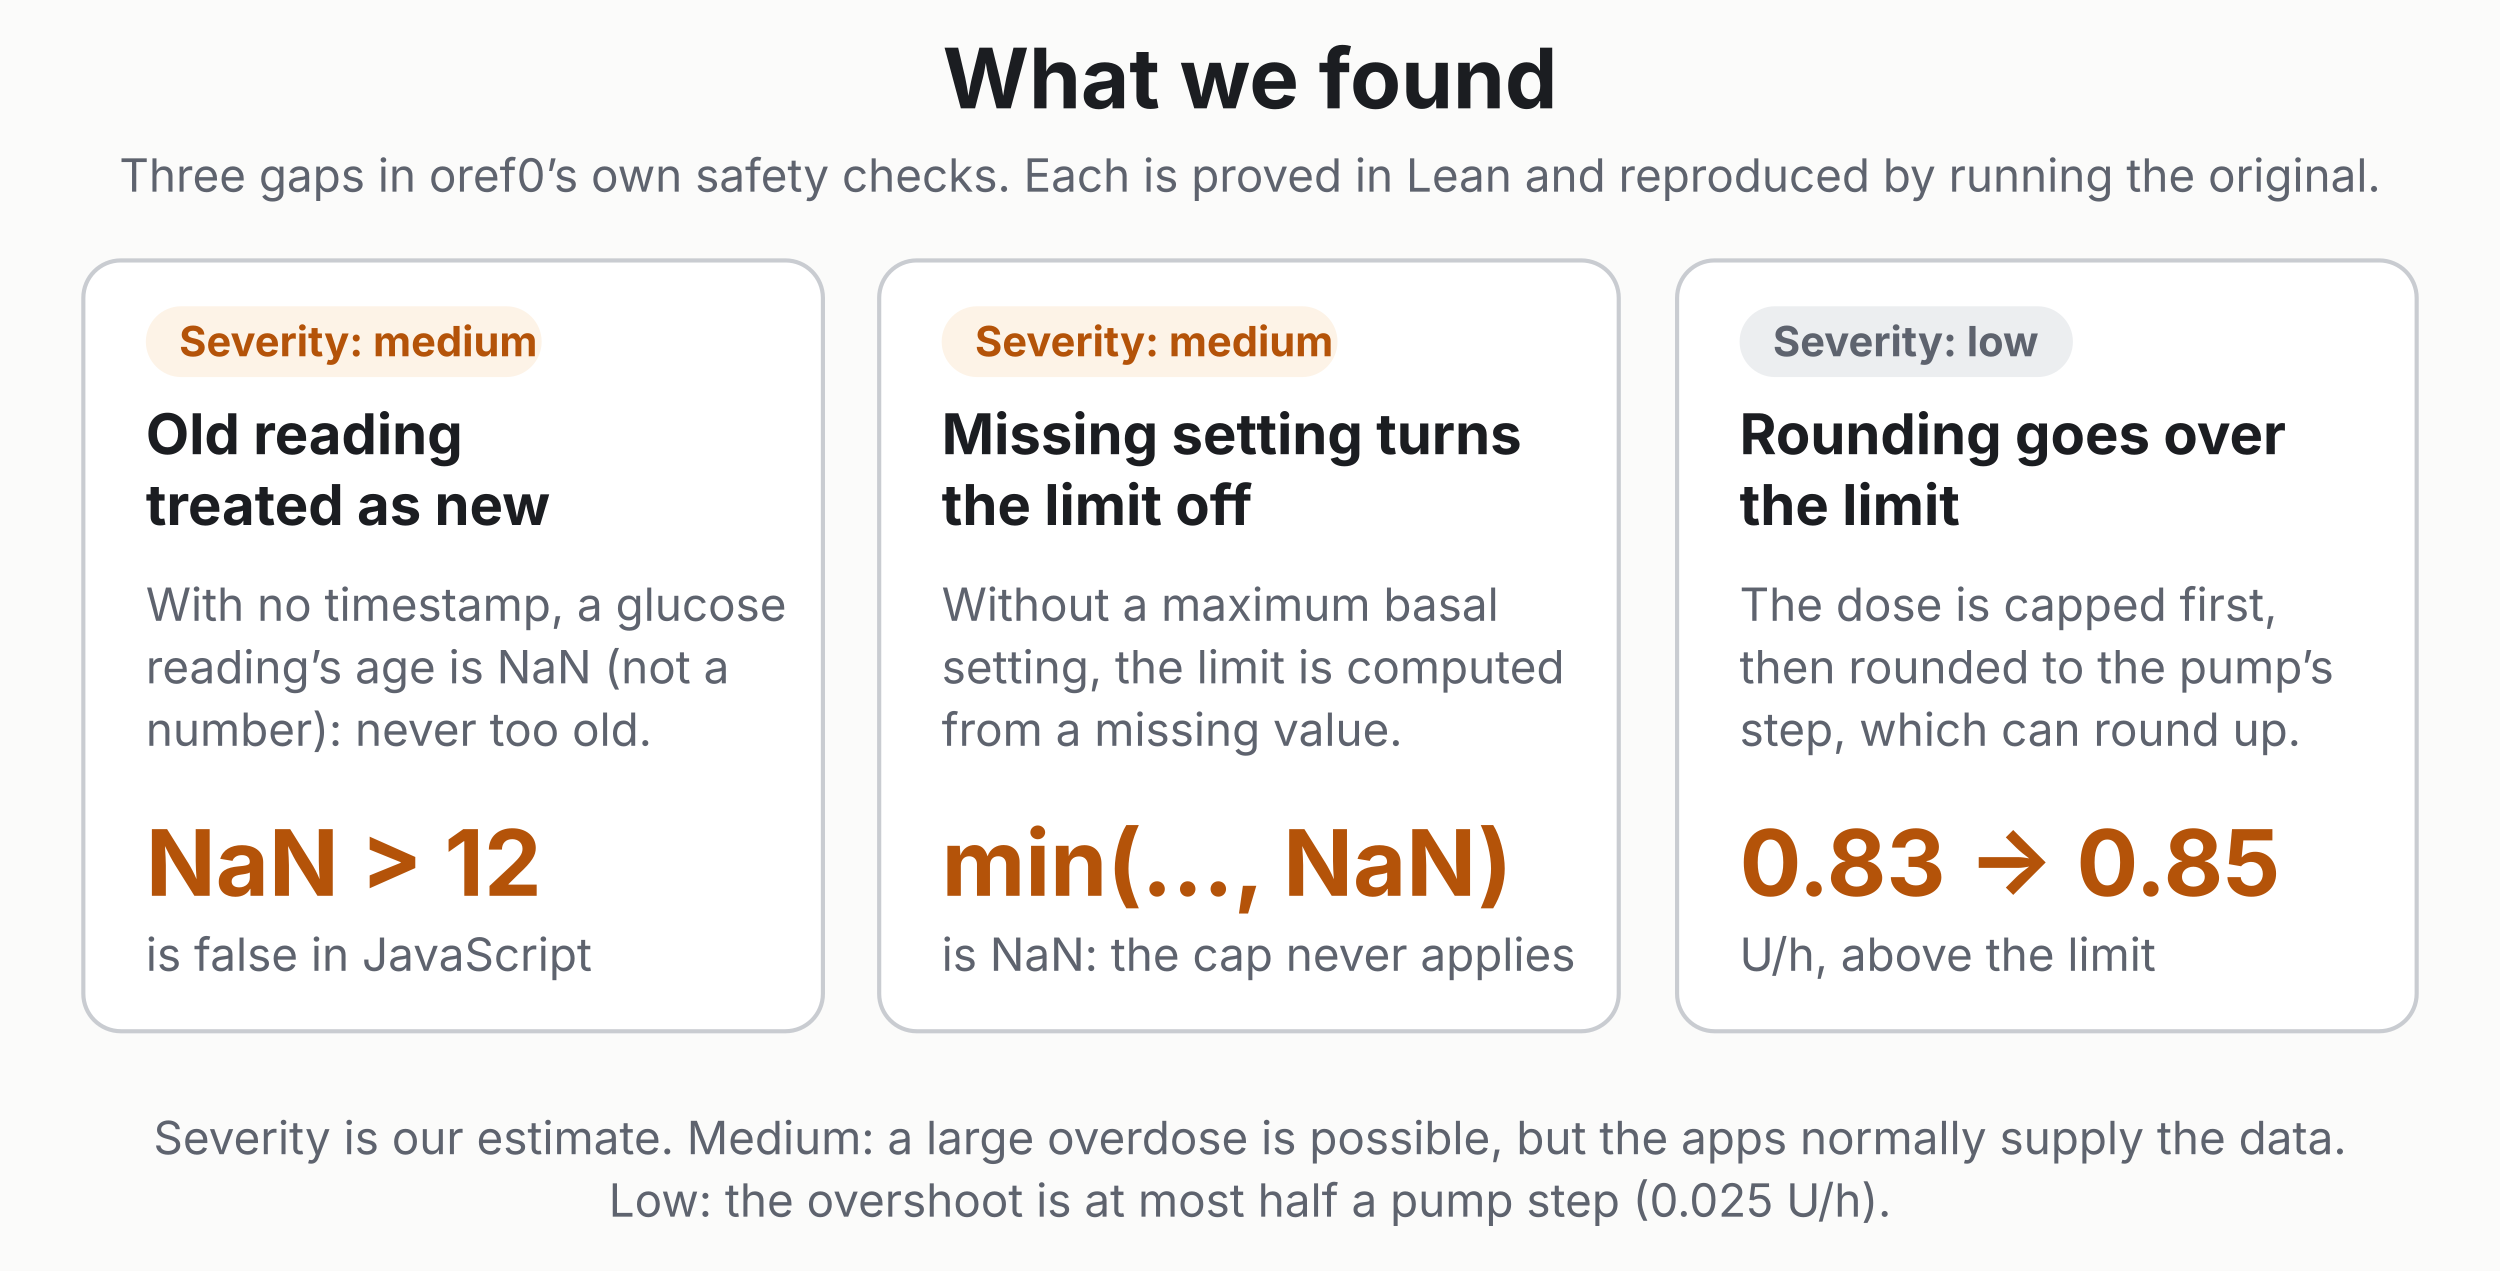
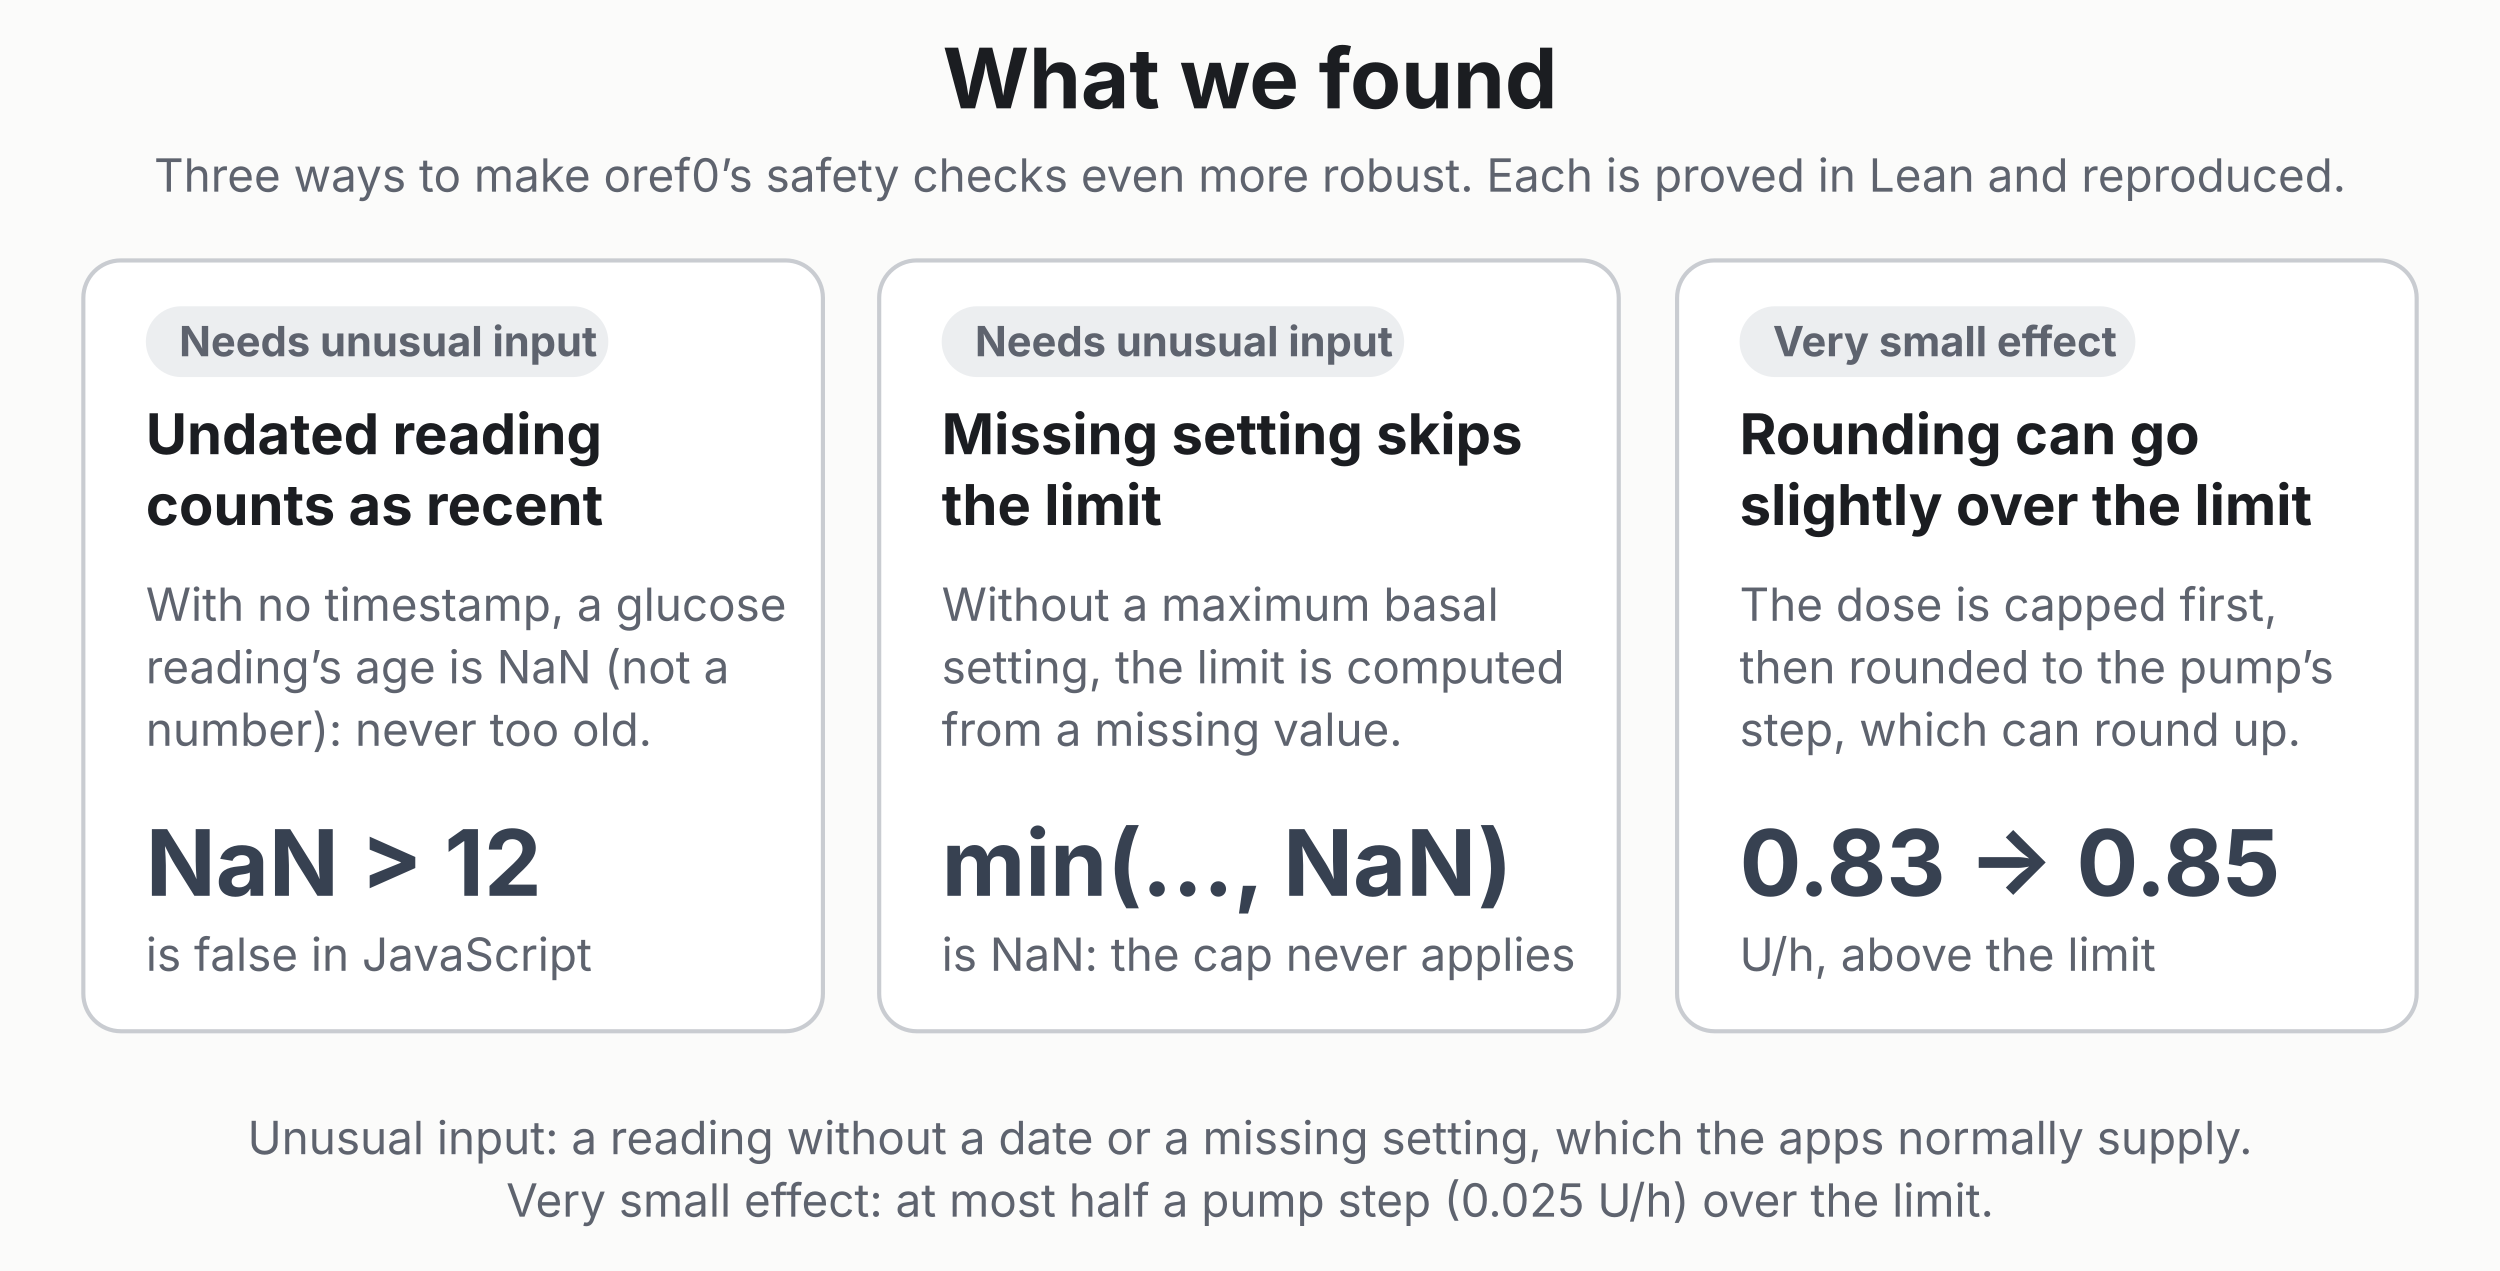
- <svg xmlns="http://www.w3.org/2000/svg" viewBox="0 0 1200 610" width="1200" height="610" role="img" aria-label="What we found: three gaps in oref0's safety checks. A reading with no timestamp counts as fresh: its age is NaN (not a number), and in JavaScript the check NaN &gt; 12 minutes is false, so it is never too old. Severity medium. A missing maximum basal setting switches the limit off: the limit is computed as min(…, NaN), which is NaN, so the cap never applies. Severity medium. Rounding can go over the limit: a limit of 0.83 U/h gives 0.85 U/h. Severity low. Each is proved in Lean and reproduced by running the original oref0.">
+ <svg xmlns="http://www.w3.org/2000/svg" viewBox="0 0 1200 610" width="1200" height="610" role="img" aria-label="What we found: three ways to make oref0's safety checks even more robust. They need unusual input, which the apps around oref0 normally supply correctly. A reading with no timestamp counts as fresh: its age is NaN (not a number), and in JavaScript the check NaN &gt; 12 minutes is false, so it is never too old. Needs unusual input. Without a maximum basal setting, the limit does not apply: the limit is computed as min(…, NaN), which is NaN, so the cap never applies. Needs unusual input. Rounding can go over the limit: a limit of 0.83 U/h gives 0.85 U/h. Very small effect. Each is proved in Lean and reproduced by running the original oref0.">
  <style>
    text { font-family: Inter, "Helvetica Neue", Arial, sans-serif; fill: #1b1d21; }
    .card { fill: #ffffff; stroke: #c9ccd1; stroke-width: 2; }
    .hot { fill: #fdf3e7; stroke: #b45309; stroke-width: 3; }
    .heading { font-size: 40px; font-weight: 700; }
    .title { font-size: 27px; font-weight: 700; }
    .body { font-size: 22px; fill: #5e636e; }
-     .big { font-size: 44px; font-weight: 700; fill: #b45309; }
+     .big { font-size: 44px; font-weight: 700; fill: #374151; }
    .note { font-size: 22px; fill: #5e636e; }
    .pill { font-size: 20px; font-weight: 700; }
    .strong { font-size: 26px; font-weight: 700; }
  </style>
  <rect id="bg" width="1200" height="610" fill="#fbfbfa" />
  <text class="heading" x="600" y="52" text-anchor="middle">What we found</text>
-   <text class="note" x="600" y="92" text-anchor="middle">Three gaps in oref0’s own safety checks. Each is proved in Lean and reproduced by running the original.</text>
+   <text class="note" x="600" y="92" text-anchor="middle">Three ways to make oref0’s safety checks even more robust. Each is proved in Lean and reproduced.</text>
  <rect class="card" x="40" y="125" width="355" height="370" rx="18" />
-   <text class="title" x="70" y="218">Old reading</text>
-   <text class="title" x="70" y="252">treated as new</text>
+   <text class="title" x="70" y="218">Undated reading</text>
+   <text class="title" x="70" y="252">counts as recent</text>
  <text class="body" x="70" y="298">With no timestamp, a glucose</text>
  <text class="body" x="70" y="328">reading’s age is NaN (not a</text>
  <text class="body" x="70" y="358">number): never too old.</text>
  <text class="big" x="70" y="430">NaN &gt; 12</text>
  <text class="body" x="70" y="466">is false in JavaScript</text>
-   <rect x="70" y="147" width="190" height="34" rx="17" fill="#fdf3e7" />
-   <text class="pill" x="86" y="171" style="fill:#b45309">Severity: medium</text>
+   <rect x="70" y="147" width="222" height="34" rx="17" fill="#eceef0" />
+   <text class="pill" x="86" y="171" style="fill:#5e636e">Needs unusual input</text>
  <rect class="card" x="422" y="125" width="355" height="370" rx="18" />
-   <text class="title" x="452" y="218">Missing setting turns</text>
-   <text class="title" x="452" y="252">the limit off</text>
+   <text class="title" x="452" y="218">Missing setting skips</text>
+   <text class="title" x="452" y="252">the limit</text>
  <text class="body" x="452" y="298">Without a maximum basal</text>
  <text class="body" x="452" y="328">setting, the limit is computed</text>
  <text class="body" x="452" y="358">from a missing value.</text>
  <text class="big" x="452" y="430">min(…, NaN)</text>
  <text class="body" x="452" y="466">is NaN: the cap never applies</text>
-   <rect x="452" y="147" width="190" height="34" rx="17" fill="#fdf3e7" />
-   <text class="pill" x="468" y="171" style="fill:#b45309">Severity: medium</text>
+   <rect x="452" y="147" width="222" height="34" rx="17" fill="#eceef0" />
+   <text class="pill" x="468" y="171" style="fill:#5e636e">Needs unusual input</text>
  <rect class="card" x="805" y="125" width="355" height="370" rx="18" />
-   <text class="title" x="835" y="218">Rounding goes over</text>
-   <text class="title" x="835" y="252">the limit</text>
+   <text class="title" x="835" y="218">Rounding can go</text>
+   <text class="title" x="835" y="252">slightly over the limit</text>
  <text class="body" x="835" y="298">The dose is capped first,</text>
  <text class="body" x="835" y="328">then rounded to the pump’s</text>
  <text class="body" x="835" y="358">step, which can round up.</text>
  <text class="big" x="835" y="430">0.83 → 0.85</text>
  <text class="body" x="835" y="466">U/h, above the limit</text>
-   <rect x="835" y="147" width="160" height="34" rx="17" fill="#eceef0" />
-   <text class="pill" x="851" y="171" style="fill:#5e636e">Severity: low</text>
-   <text class="note" x="600" y="554" text-anchor="middle">Severity is our estimate. Medium: a large overdose is possible, but the apps normally supply the data.</text>
-   <text class="note" x="600" y="584" text-anchor="middle">Low: the overshoot is at most half a pump step (0.025 U/h).</text>
+   <rect x="835" y="147" width="190" height="34" rx="17" fill="#eceef0" />
+   <text class="pill" x="851" y="171" style="fill:#5e636e">Very small effect</text>
+   <text class="note" x="600" y="554" text-anchor="middle">Unusual input: a reading without a date or a missing setting, which the apps normally supply.</text>
+   <text class="note" x="600" y="584" text-anchor="middle">Very small effect: at most half a pump step (0.025 U/h) over the limit.</text>
</svg>
